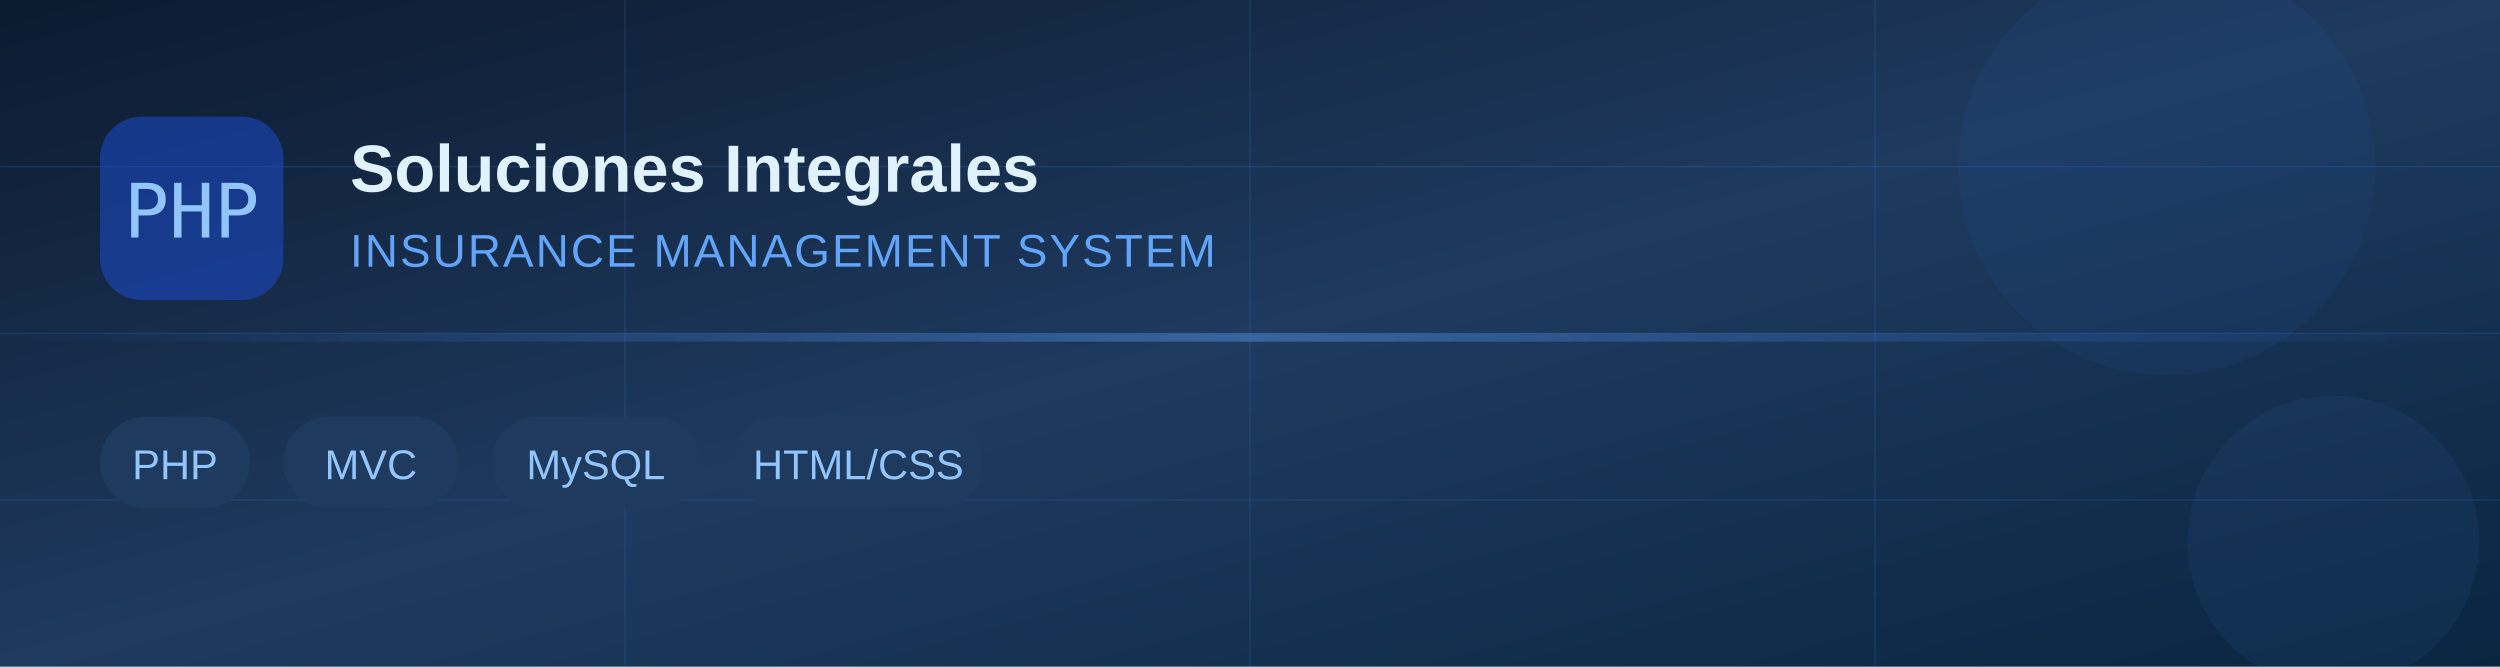
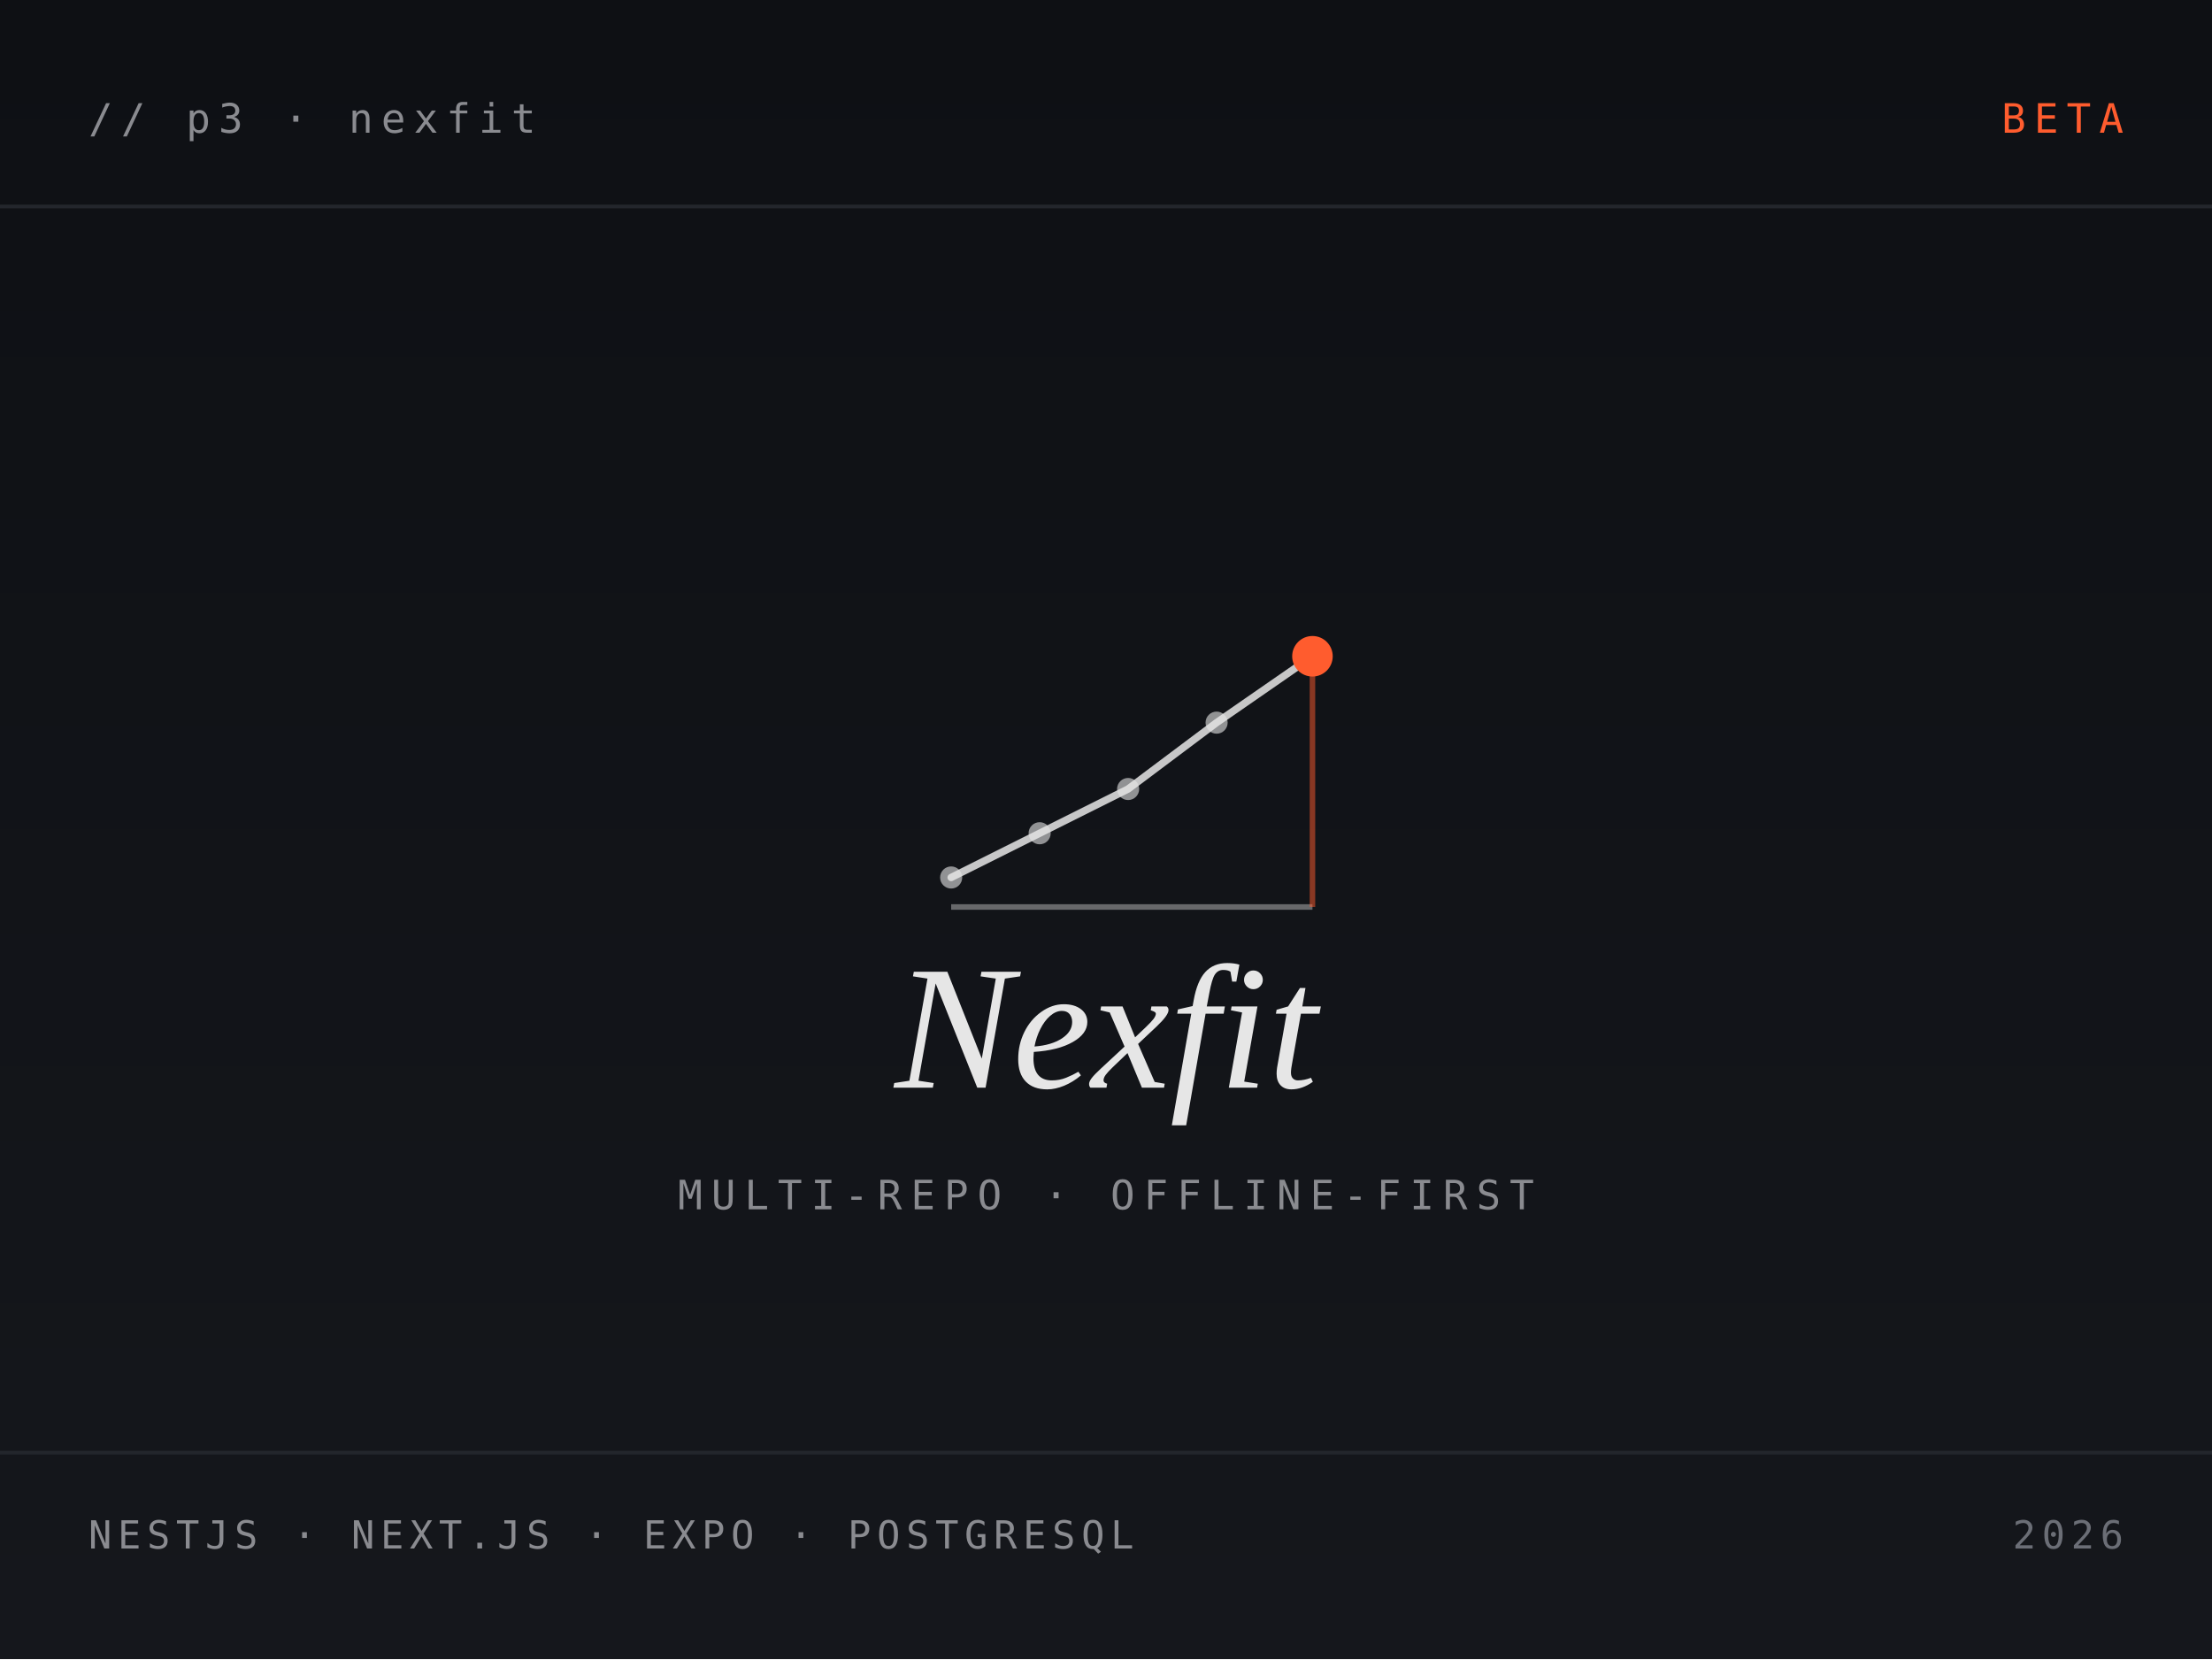
- <svg xmlns="http://www.w3.org/2000/svg" width="600" height="160" viewBox="0 0 600 160">
+ <svg xmlns="http://www.w3.org/2000/svg" width="600" height="450" viewBox="0 0 600 450">
  <defs>
-     <linearGradient id="grad3" x1="0%" y1="0%" x2="100%" y2="100%">
-       <stop offset="0%" style="stop-color:#0c1a2e" />
-       <stop offset="50%" style="stop-color:#1e3a5f" />
-       <stop offset="100%" style="stop-color:#0a2540" />
-     </linearGradient>
-     <linearGradient id="glow3" x1="0%" y1="0%" x2="100%" y2="0%">
-       <stop offset="0%" style="stop-color:#3b82f6;stop-opacity:0" />
-       <stop offset="50%" style="stop-color:#60a5fa;stop-opacity:0.4" />
-       <stop offset="100%" style="stop-color:#3b82f6;stop-opacity:0" />
+     <linearGradient id="bg3" x1="0%" y1="0%" x2="0%" y2="100%">
+       <stop offset="0%" stop-color="#0E1014" />
+       <stop offset="100%" stop-color="#15171C" />
    </linearGradient>
  </defs>
-   <rect width="600" height="160" fill="url(#grad3)" />
-   <rect y="80" width="600" height="2" fill="url(#glow3)" />
-   <line x1="0" y1="40" x2="600" y2="40" stroke="#3b82f6" stroke-width="0.3" stroke-opacity="0.2" />
-   <line x1="0" y1="80" x2="600" y2="80" stroke="#3b82f6" stroke-width="0.3" stroke-opacity="0.2" />
-   <line x1="0" y1="120" x2="600" y2="120" stroke="#3b82f6" stroke-width="0.3" stroke-opacity="0.2" />
-   <line x1="150" y1="0" x2="150" y2="160" stroke="#3b82f6" stroke-width="0.3" stroke-opacity="0.2" />
-   <line x1="300" y1="0" x2="300" y2="160" stroke="#3b82f6" stroke-width="0.3" stroke-opacity="0.2" />
-   <line x1="450" y1="0" x2="450" y2="160" stroke="#3b82f6" stroke-width="0.3" stroke-opacity="0.2" />
-   <rect x="24" y="28" width="44" height="44" rx="10" fill="#1d4ed8" fill-opacity="0.5" />
-   <text x="46" y="57" font-family="monospace" font-size="18" fill="#93c5fd" text-anchor="middle">PHP</text>
-   <text x="84" y="46" font-family="'Segoe UI', Arial, sans-serif" font-size="16" font-weight="700" fill="#E0F2FE">Soluciones Integrales</text>
-   <text x="84" y="64" font-family="'Segoe UI', Arial, sans-serif" font-size="11" fill="#60a5fa" letter-spacing="0.5">INSURANCE MANAGEMENT SYSTEM</text>
-   <rect x="24" y="100" width="36" height="22" rx="11" fill="#1e3a5f" />
-   <text x="42" y="115" font-family="'Segoe UI', Arial, sans-serif" font-size="10" fill="#93c5fd" text-anchor="middle">PHP</text>
-   <rect x="68" y="100" width="42" height="22" rx="11" fill="#1e3a5f" />
-   <text x="89" y="115" font-family="'Segoe UI', Arial, sans-serif" font-size="10" fill="#93c5fd" text-anchor="middle">MVC</text>
-   <rect x="118" y="100" width="50" height="22" rx="11" fill="#1e3a5f" />
-   <text x="143" y="115" font-family="'Segoe UI', Arial, sans-serif" font-size="10" fill="#93c5fd" text-anchor="middle">MySQL</text>
-   <rect x="176" y="100" width="60" height="22" rx="11" fill="#1e3a5f" />
-   <text x="206" y="115" font-family="'Segoe UI', Arial, sans-serif" font-size="10" fill="#93c5fd" text-anchor="middle">HTML/CSS</text>
-   <circle cx="520" cy="40" r="50" fill="#3b82f6" fill-opacity="0.06" />
-   <circle cx="560" cy="130" r="35" fill="#60a5fa" fill-opacity="0.06" />
+   <rect width="600" height="450" fill="url(#bg3)" />
+   <line x1="0" y1="56" x2="600" y2="56" stroke="#23262C" />
+   <text x="24" y="36" font-family="ui-monospace, monospace" font-size="11" fill="#8A8B90" letter-spacing="2.2">// p3 · nexfit</text>
+   <text x="576" y="36" font-family="ui-monospace, monospace" font-size="11" fill="#FF5C2E" letter-spacing="2.2" text-anchor="end">BETA</text>
+   <line x1="258" y1="246" x2="356" y2="246" stroke="#E6E6E6" stroke-width="1.5" opacity="0.4" />
+   <polyline points="258,238 282,226 306,214 330,196 356,178" fill="none" stroke="#E6E6E6" stroke-width="2" opacity="0.85" stroke-linecap="round" stroke-linejoin="round" />
+   <circle cx="258" cy="238" r="3" fill="#E6E6E6" opacity="0.6" />
+   <circle cx="282" cy="226" r="3" fill="#E6E6E6" opacity="0.6" />
+   <circle cx="306" cy="214" r="3" fill="#E6E6E6" opacity="0.6" />
+   <circle cx="330" cy="196" r="3" fill="#E6E6E6" opacity="0.6" />
+   <line x1="356" y1="246" x2="356" y2="178" stroke="#FF5C2E" stroke-width="1.5" opacity="0.5" />
+   <circle cx="356" cy="178" r="5.5" fill="#FF5C2E" />
+   <text x="300" y="295" font-family="Georgia, 'Times New Roman', serif" font-style="italic" font-size="48" fill="#E6E6E6" text-anchor="middle">Nexfit</text>
+   <text x="300" y="328" font-family="ui-monospace, monospace" font-size="11" fill="#8A8B90" letter-spacing="2.4" text-anchor="middle">MULTI-REPO · OFFLINE-FIRST</text>
+   <line x1="0" y1="394" x2="600" y2="394" stroke="#23262C" />
+   <text x="24" y="420" font-family="ui-monospace, monospace" font-size="10.5" fill="#8A8B90" letter-spacing="1.6">NESTJS · NEXT.JS · EXPO · POSTGRESQL</text>
+   <text x="576" y="420" font-family="ui-monospace, monospace" font-size="10.5" fill="#6B6E76" letter-spacing="1.6" text-anchor="end">2026</text>
</svg>
